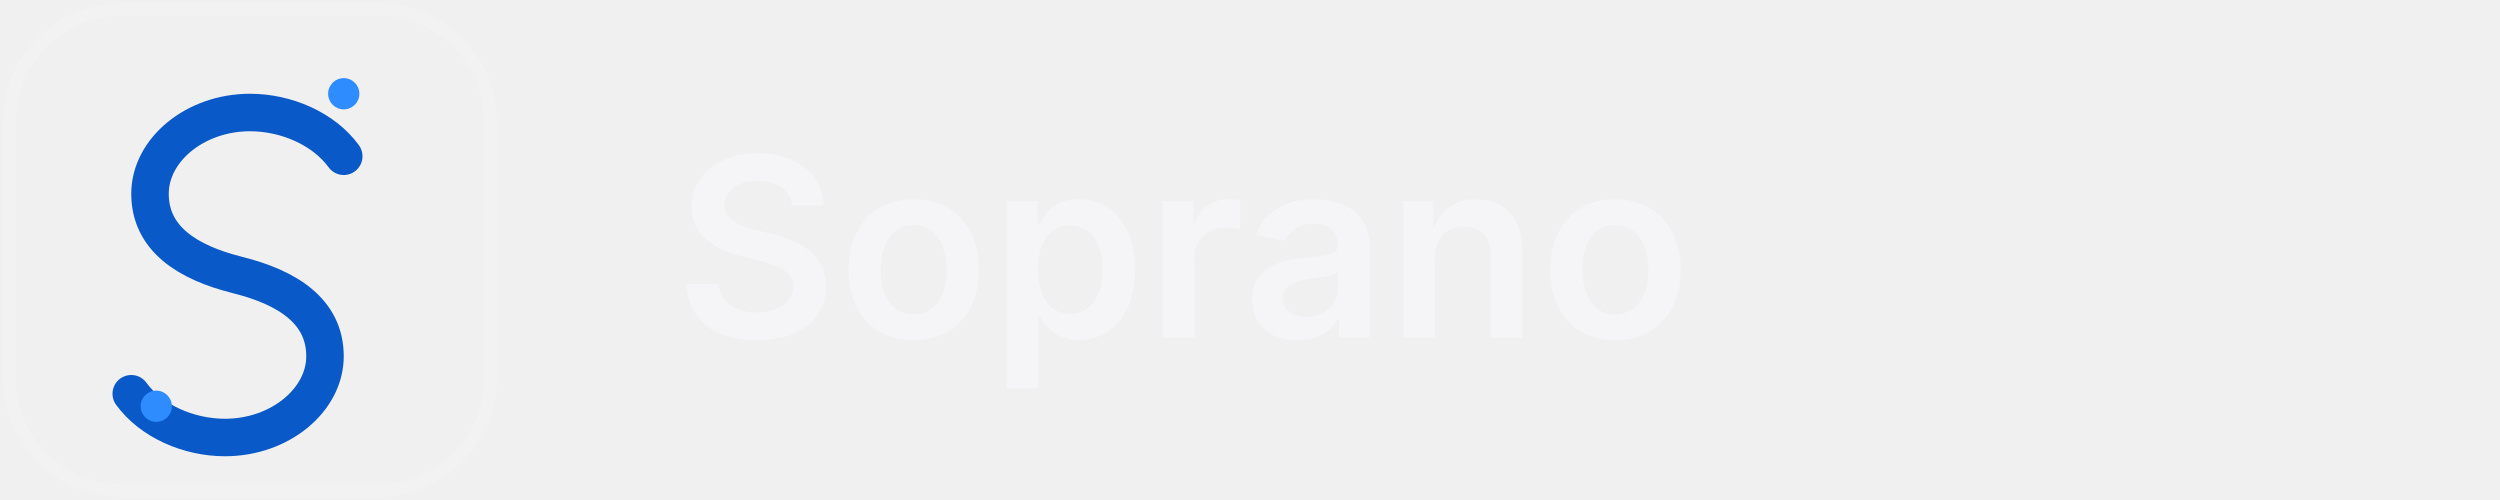
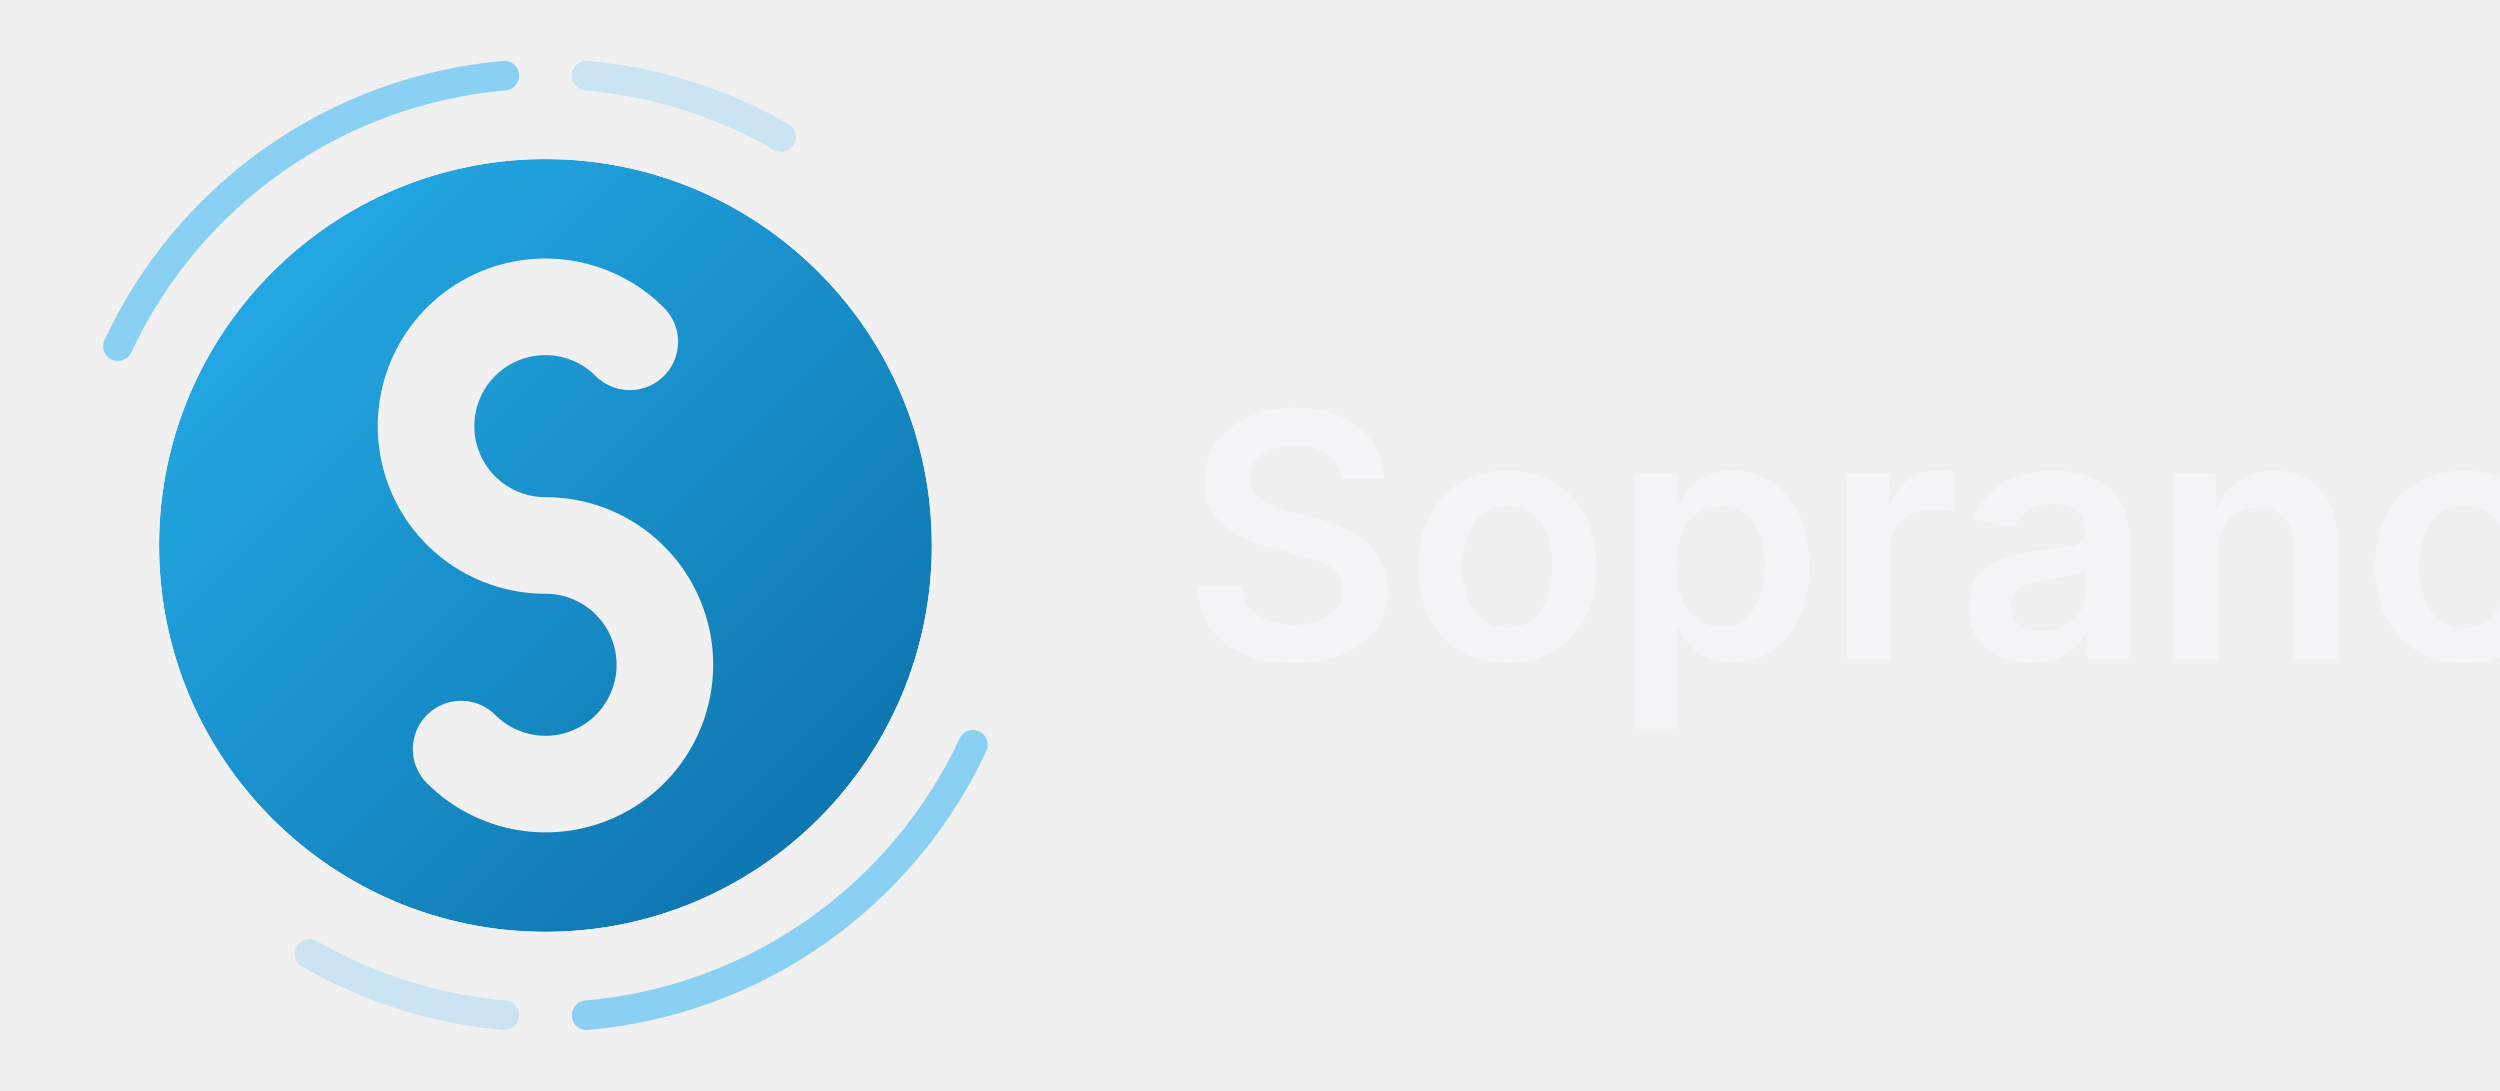
- <svg xmlns="http://www.w3.org/2000/svg" viewBox="0 0 200 40" fill="none">
-   <rect x="0.75" y="0.75" width="38.5" height="38.5" rx="9" stroke="#ffffff" stroke-opacity="0.15" />
-   <path d="M27.5 12.5c-1.6-2.2-4.6-3.5-7.5-3.5-4.4 0-8 3-8 6.5 0 3.6 3 5.5 7 6.5 4 1 7 2.9 7 6.5 0 3.5-3.6 6.5-8 6.5-2.9 0-5.9-1.3-7.5-3.5" stroke="#0959C8" stroke-width="3" stroke-linecap="round" />
-   <circle cx="12.5" cy="32.5" r="1.25" fill="#2E8CFF" />
-   <circle cx="27.5" cy="7.5" r="1.25" fill="#2E8CFF" />
-   <text x="54" y="27" font-family="Inter, system-ui, sans-serif" font-weight="600" font-size="20" fill="#f5f5f7">Soprano</text>
+ <svg xmlns="http://www.w3.org/2000/svg" viewBox="0 0 220 96">
+   <defs>
+     <linearGradient id="g" x1="0" y1="0" x2="1" y2="1">
+       <stop offset="0" stop-color="#27B1EC" />
+       <stop offset="1" stop-color="#0A6CA6" />
+     </linearGradient>
+     <mask id="m">
+       <circle cx="48" cy="48" r="34" fill="white" />
+       <path d="M 55.42 30.08 A 10.5 10.5 0 1 0 48 48 A 10.5 10.5 0 1 1 40.58 65.92" stroke="black" stroke-width="8.5" fill="none" stroke-linecap="round" />
+     </mask>
+   </defs>
+   <g fill="none" stroke="#35B6F5" stroke-linecap="round" stroke-width="2.6">
+     <path d="M10.38 30.46 A41.5 41.5 0 0 1 44.38 6.66" opacity="0.55" />
+     <path d="M85.62 65.54 A41.5 41.5 0 0 1 51.62 89.34" opacity="0.55" />
+     <path d="M51.62 6.66 A41.5 41.5 0 0 1 68.75 12.06" opacity="0.2" />
+     <path d="M44.38 89.34 A41.5 41.5 0 0 1 27.25 83.94" opacity="0.2" />
+   </g>
+   <circle cx="48" cy="48" r="34" fill="url(#g)" mask="url(#m)" />
+   <text x="104" y="58" font-family="Geist, Inter, system-ui, sans-serif" font-weight="600" font-size="30" fill="#F5F5F7">Soprano</text>
</svg>
